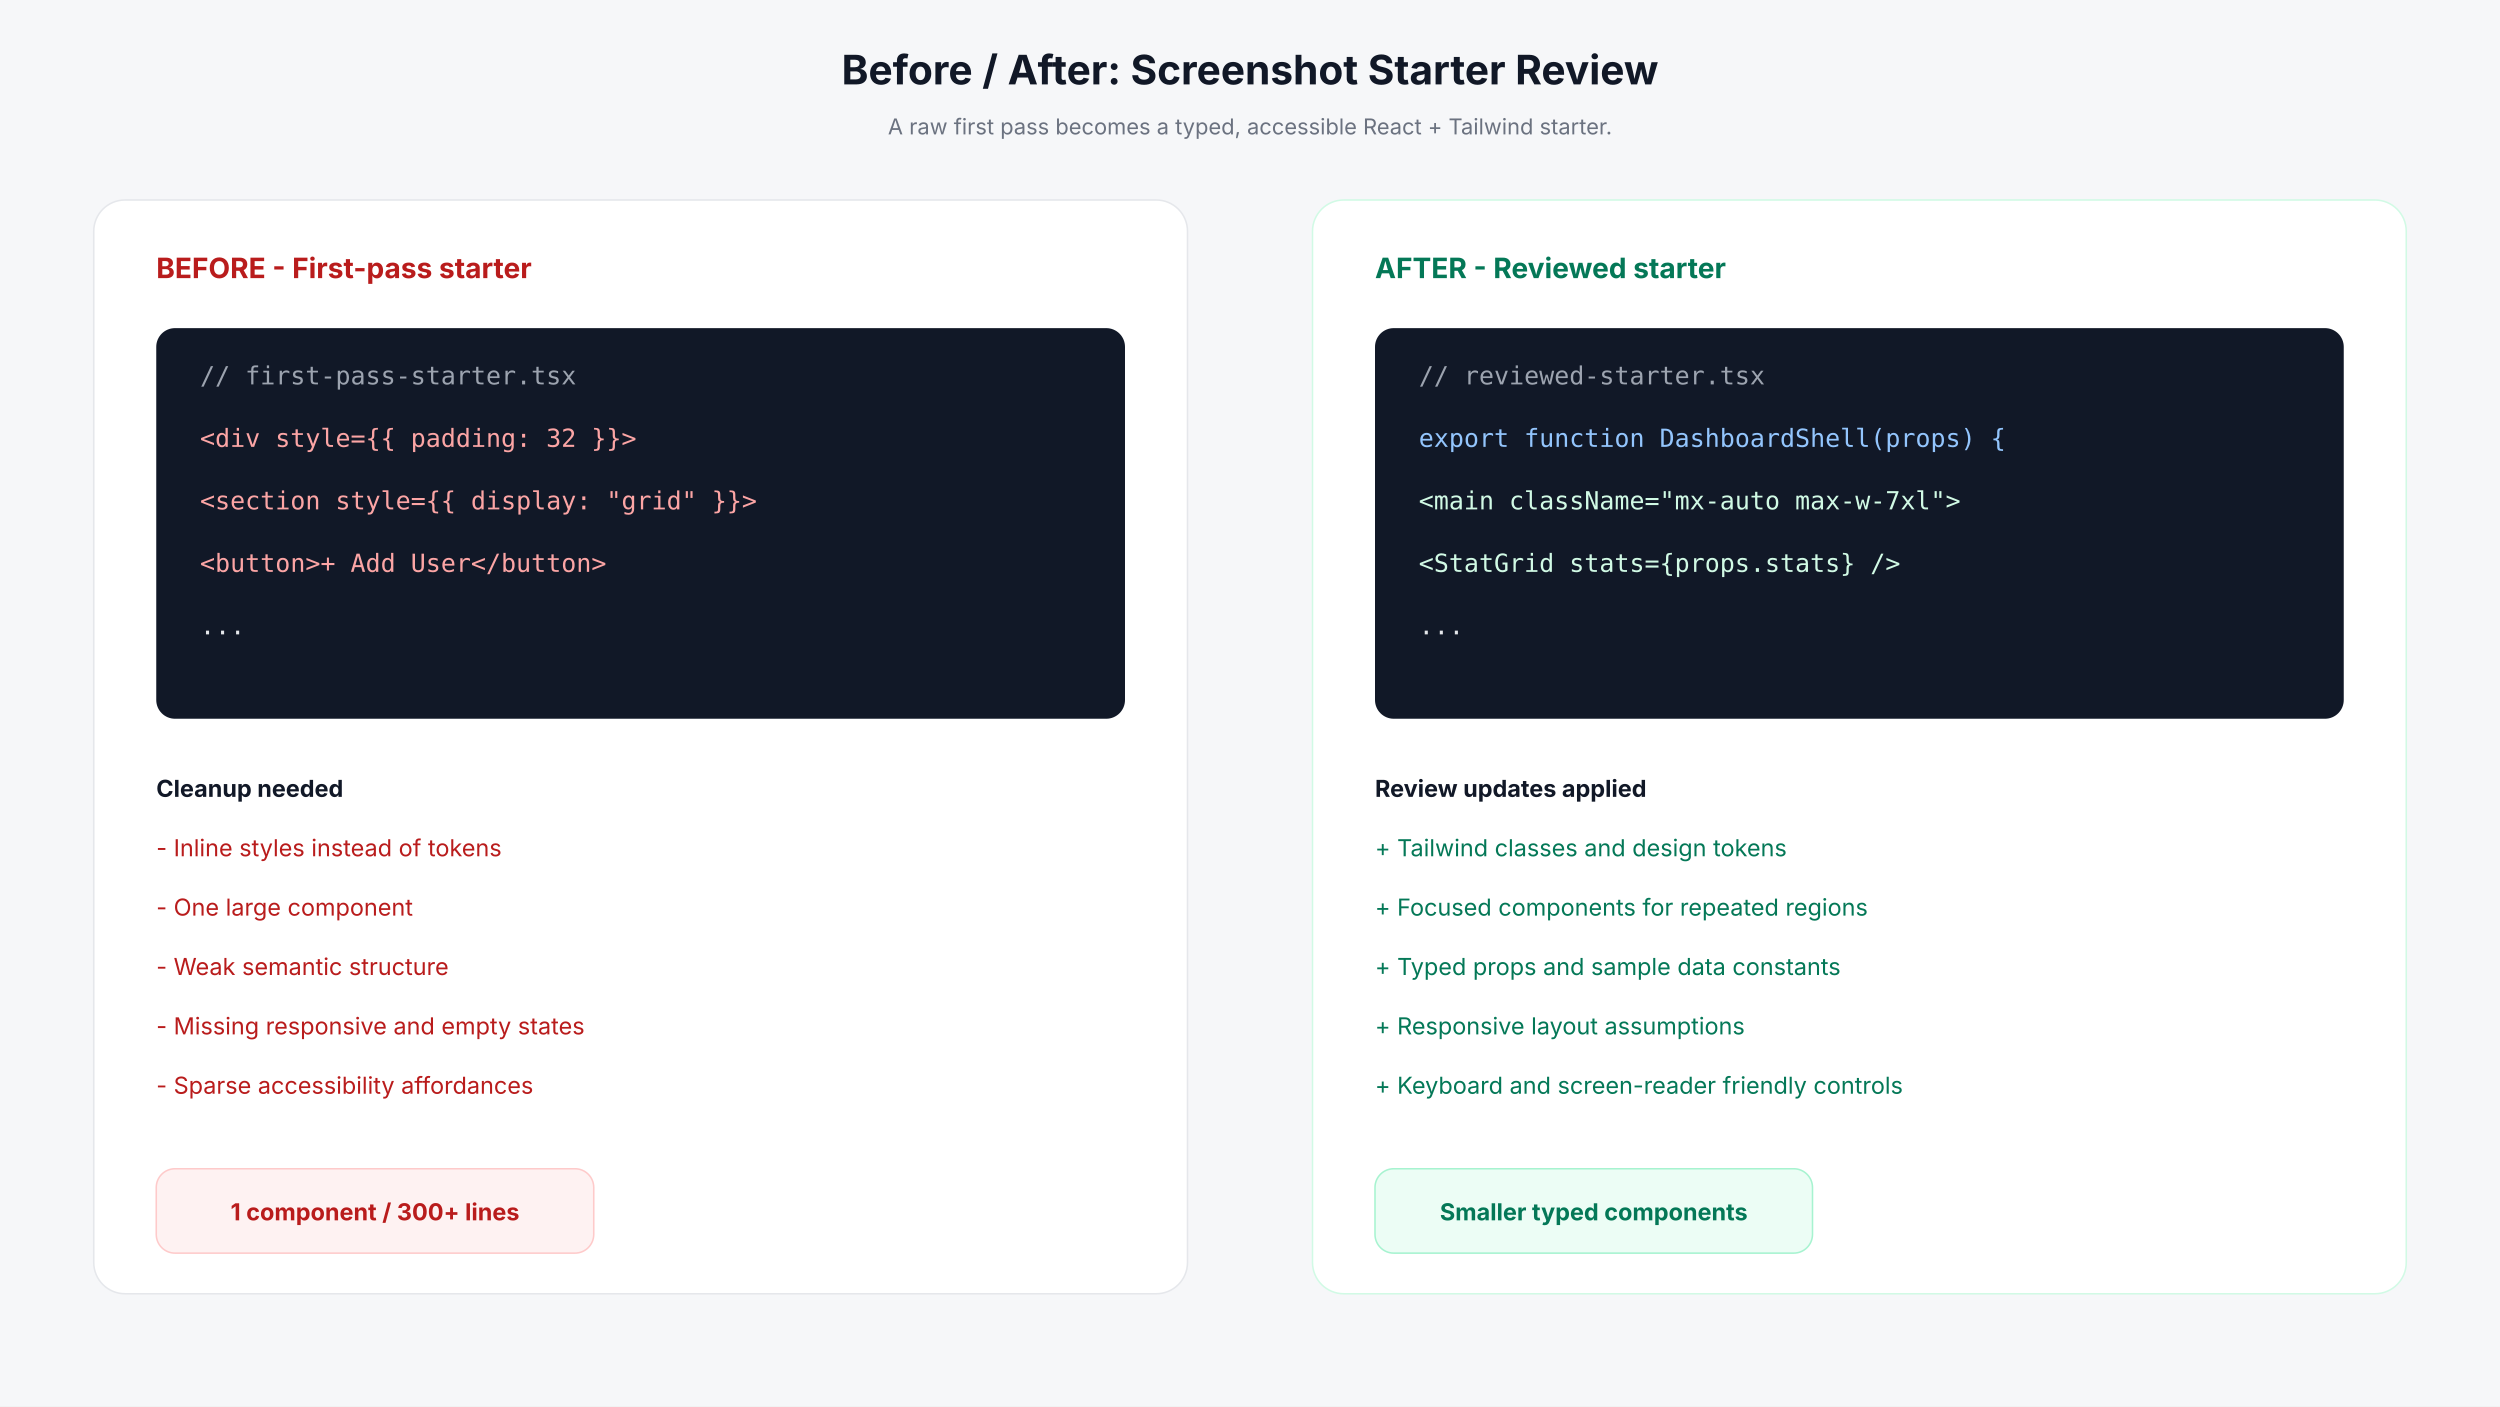
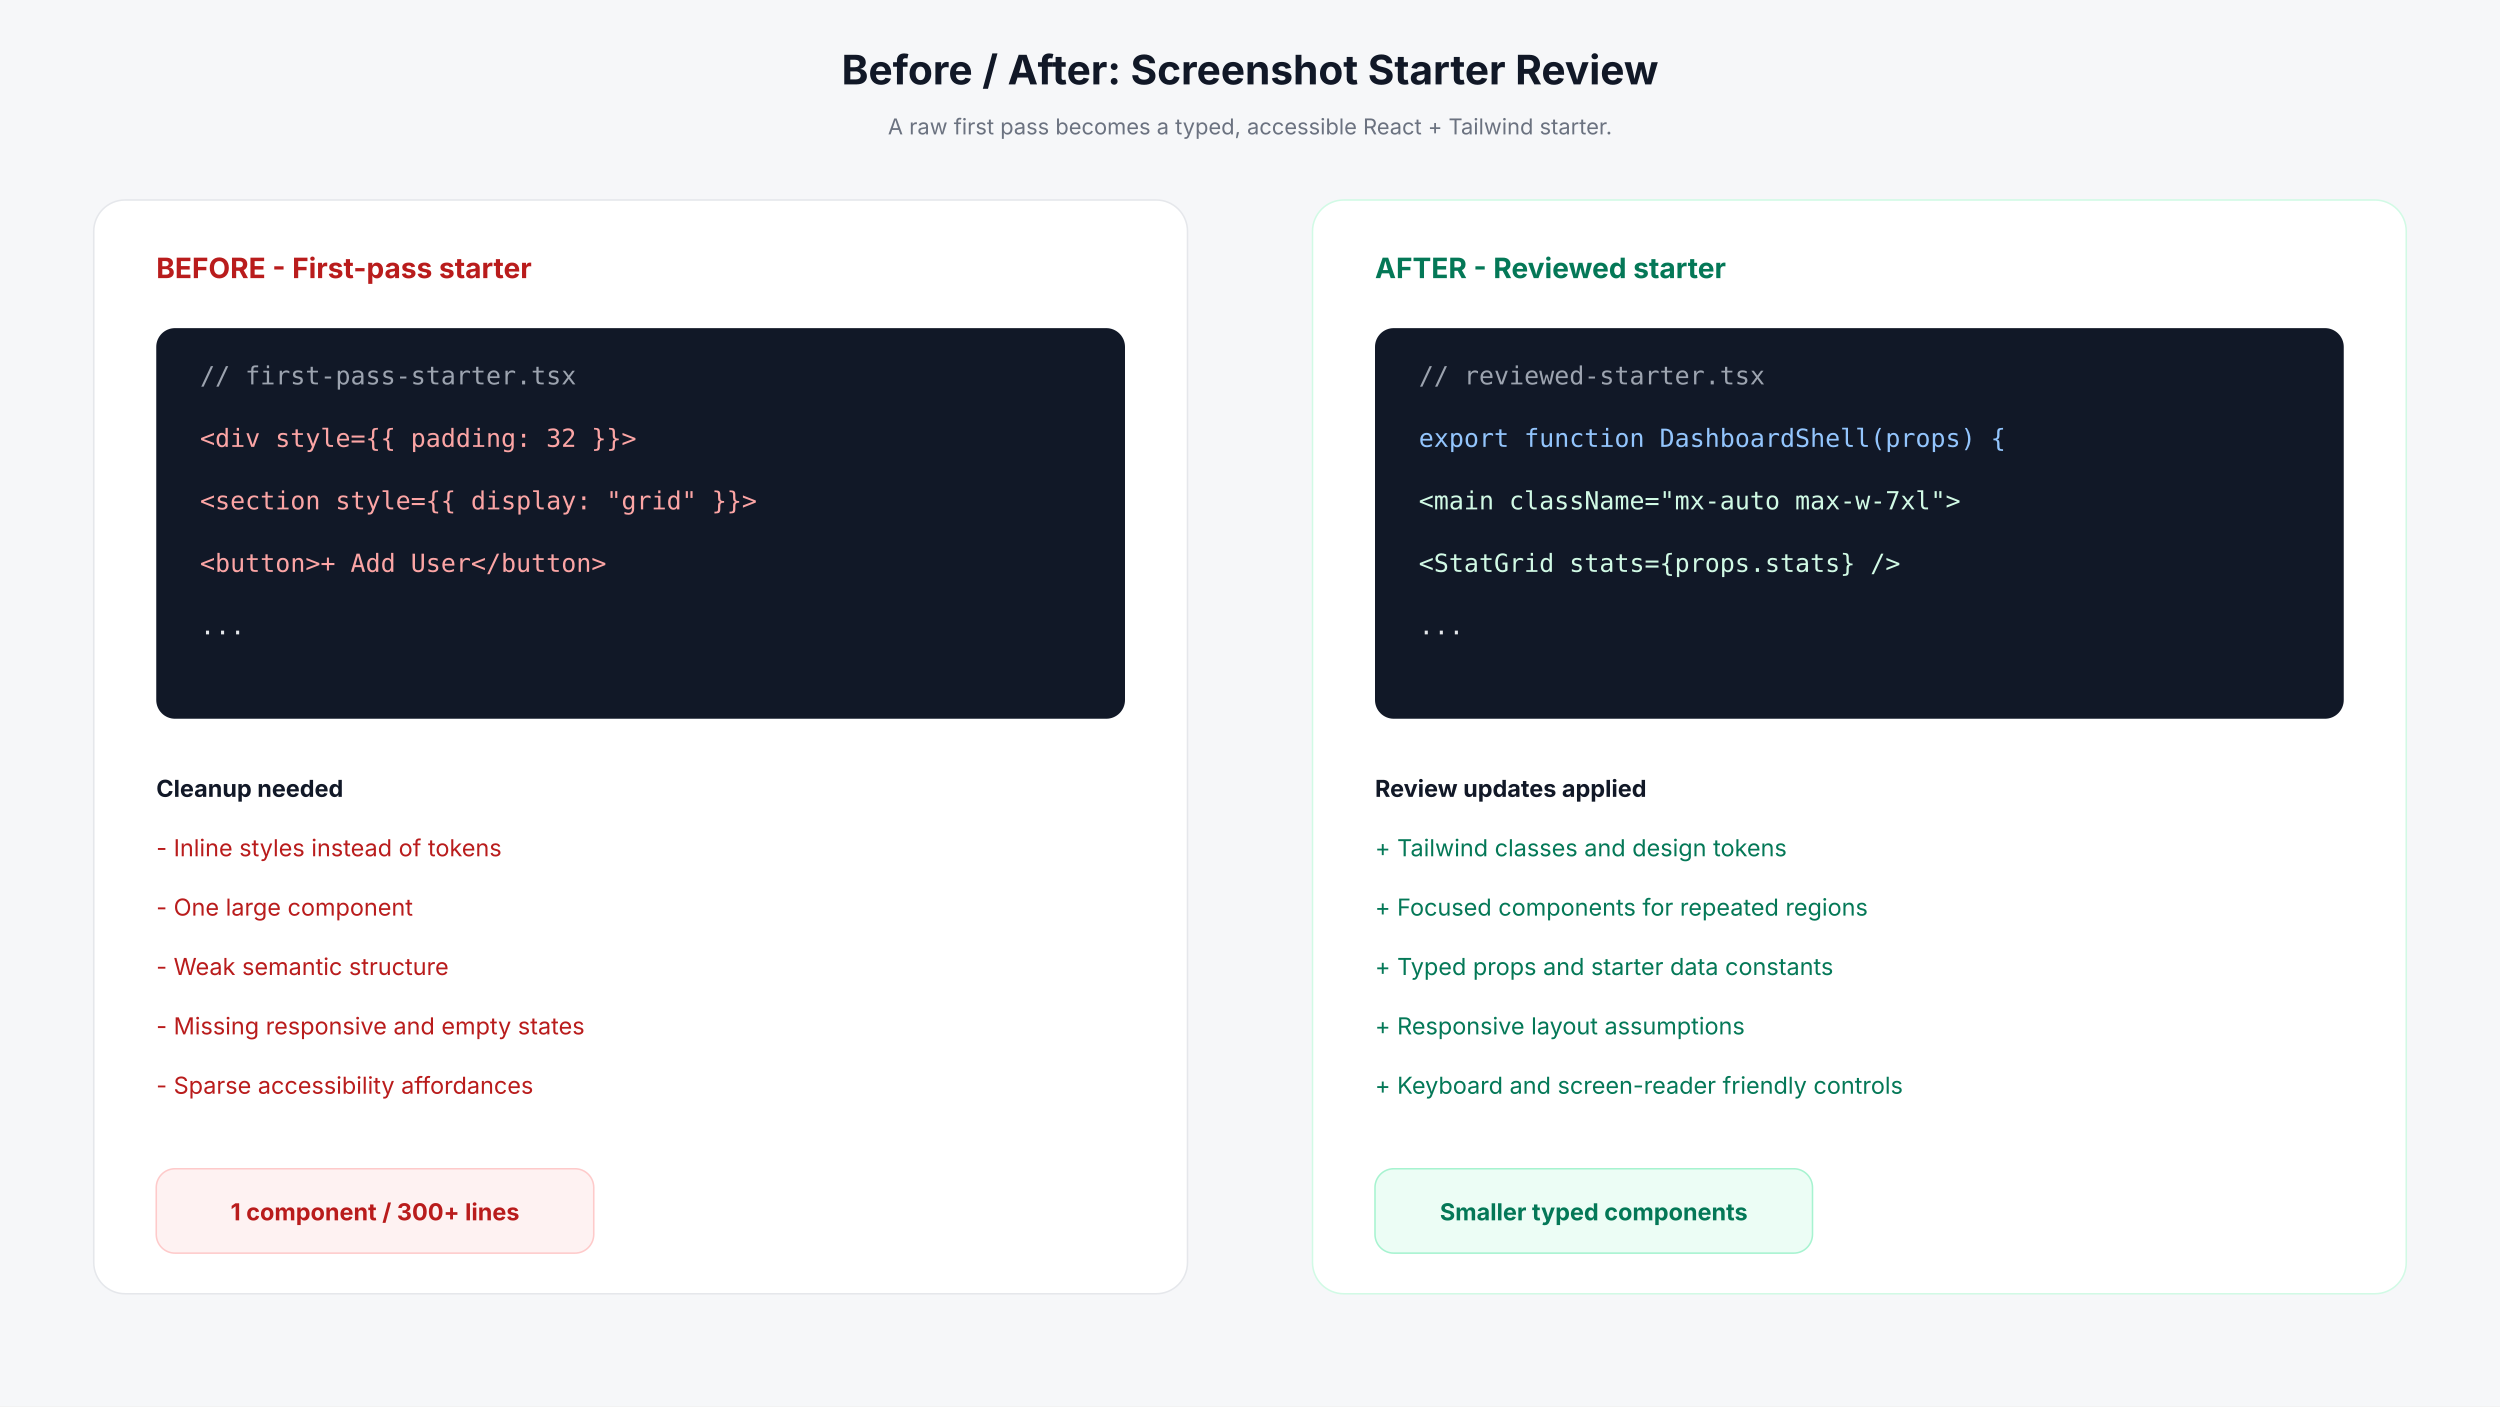
<svg xmlns="http://www.w3.org/2000/svg" fill="none" viewBox="0 0 1600 900">
  <rect width="1600" height="900" fill="#f6f7f9" />
  <text x="800" y="54" fill="#111827" font-family="Inter, Arial, sans-serif" font-size="26" font-weight="700" text-anchor="middle">Before / After: Screenshot Starter Review</text>
  <text x="800" y="86" fill="#6b7280" font-family="Inter, Arial, sans-serif" font-size="14" text-anchor="middle">A raw first pass becomes a typed, accessible React + Tailwind starter.</text>
  <rect width="700" height="700" x="60" y="128" fill="#fff" stroke="#e5e7eb" rx="20" />
  <rect width="700" height="700" x="840" y="128" fill="#fff" stroke="#d1fae5" rx="20" />
  <text x="100" y="178" fill="#b91c1c" font-family="Inter, Arial, sans-serif" font-size="18" font-weight="700">BEFORE - First-pass starter</text>
  <text x="880" y="178" fill="#047857" font-family="Inter, Arial, sans-serif" font-size="18" font-weight="700">AFTER - Reviewed starter</text>
  <rect width="620" height="250" x="100" y="210" fill="#111827" rx="12" />
  <text x="128" y="246" fill="#9ca3af" font-family="Consolas, monospace" font-size="16">// first-pass-starter.tsx</text>
  <text x="128" y="286" fill="#fca5a5" font-family="Consolas, monospace" font-size="16">&lt;div style={{ padding: 32 }}&gt;</text>
  <text x="128" y="326" fill="#fca5a5" font-family="Consolas, monospace" font-size="16">&lt;section style={{ display: "grid" }}&gt;</text>
  <text x="128" y="366" fill="#fca5a5" font-family="Consolas, monospace" font-size="16">&lt;button&gt;+ Add User&lt;/button&gt;</text>
  <text x="128" y="406" fill="#e5e7eb" font-family="Consolas, monospace" font-size="16">...</text>
  <rect width="620" height="250" x="880" y="210" fill="#111827" rx="12" />
  <text x="908" y="246" fill="#9ca3af" font-family="Consolas, monospace" font-size="16">// reviewed-starter.tsx</text>
  <text x="908" y="286" fill="#93c5fd" font-family="Consolas, monospace" font-size="16">export function DashboardShell(props) {</text>
  <text x="908" y="326" fill="#d1fae5" font-family="Consolas, monospace" font-size="16">&lt;main className="mx-auto max-w-7xl"&gt;</text>
  <text x="908" y="366" fill="#d1fae5" font-family="Consolas, monospace" font-size="16">&lt;StatGrid stats={props.stats} /&gt;</text>
  <text x="908" y="406" fill="#e5e7eb" font-family="Consolas, monospace" font-size="16">...</text>
  <text x="100" y="510" fill="#111827" font-family="Inter, Arial, sans-serif" font-size="15" font-weight="700">Cleanup needed</text>
  <text x="100" y="548" fill="#b91c1c" font-family="Inter, Arial, sans-serif" font-size="15">- Inline styles instead of tokens</text>
  <text x="100" y="586" fill="#b91c1c" font-family="Inter, Arial, sans-serif" font-size="15">- One large component</text>
  <text x="100" y="624" fill="#b91c1c" font-family="Inter, Arial, sans-serif" font-size="15">- Weak semantic structure</text>
  <text x="100" y="662" fill="#b91c1c" font-family="Inter, Arial, sans-serif" font-size="15">- Missing responsive and empty states</text>
  <text x="100" y="700" fill="#b91c1c" font-family="Inter, Arial, sans-serif" font-size="15">- Sparse accessibility affordances</text>
  <text x="880" y="510" fill="#111827" font-family="Inter, Arial, sans-serif" font-size="15" font-weight="700">Review updates applied</text>
  <text x="880" y="548" fill="#047857" font-family="Inter, Arial, sans-serif" font-size="15">+ Tailwind classes and design tokens</text>
  <text x="880" y="586" fill="#047857" font-family="Inter, Arial, sans-serif" font-size="15">+ Focused components for repeated regions</text>
-   <text x="880" y="624" fill="#047857" font-family="Inter, Arial, sans-serif" font-size="15">+ Typed props and sample data constants</text>
+   <text x="880" y="624" fill="#047857" font-family="Inter, Arial, sans-serif" font-size="15">+ Typed props and starter data constants</text>
  <text x="880" y="662" fill="#047857" font-family="Inter, Arial, sans-serif" font-size="15">+ Responsive layout assumptions</text>
  <text x="880" y="700" fill="#047857" font-family="Inter, Arial, sans-serif" font-size="15">+ Keyboard and screen-reader friendly controls</text>
  <rect width="280" height="54" x="100" y="748" fill="#fef2f2" stroke="#fecaca" rx="12" />
  <text x="240" y="781" fill="#b91c1c" font-family="Inter, Arial, sans-serif" font-size="15" font-weight="700" text-anchor="middle">1 component / 300+ lines</text>
  <rect width="280" height="54" x="880" y="748" fill="#ecfdf5" stroke="#a7f3d0" rx="12" />
  <text x="1020" y="781" fill="#047857" font-family="Inter, Arial, sans-serif" font-size="15" font-weight="700" text-anchor="middle">Smaller typed components</text>
</svg>
